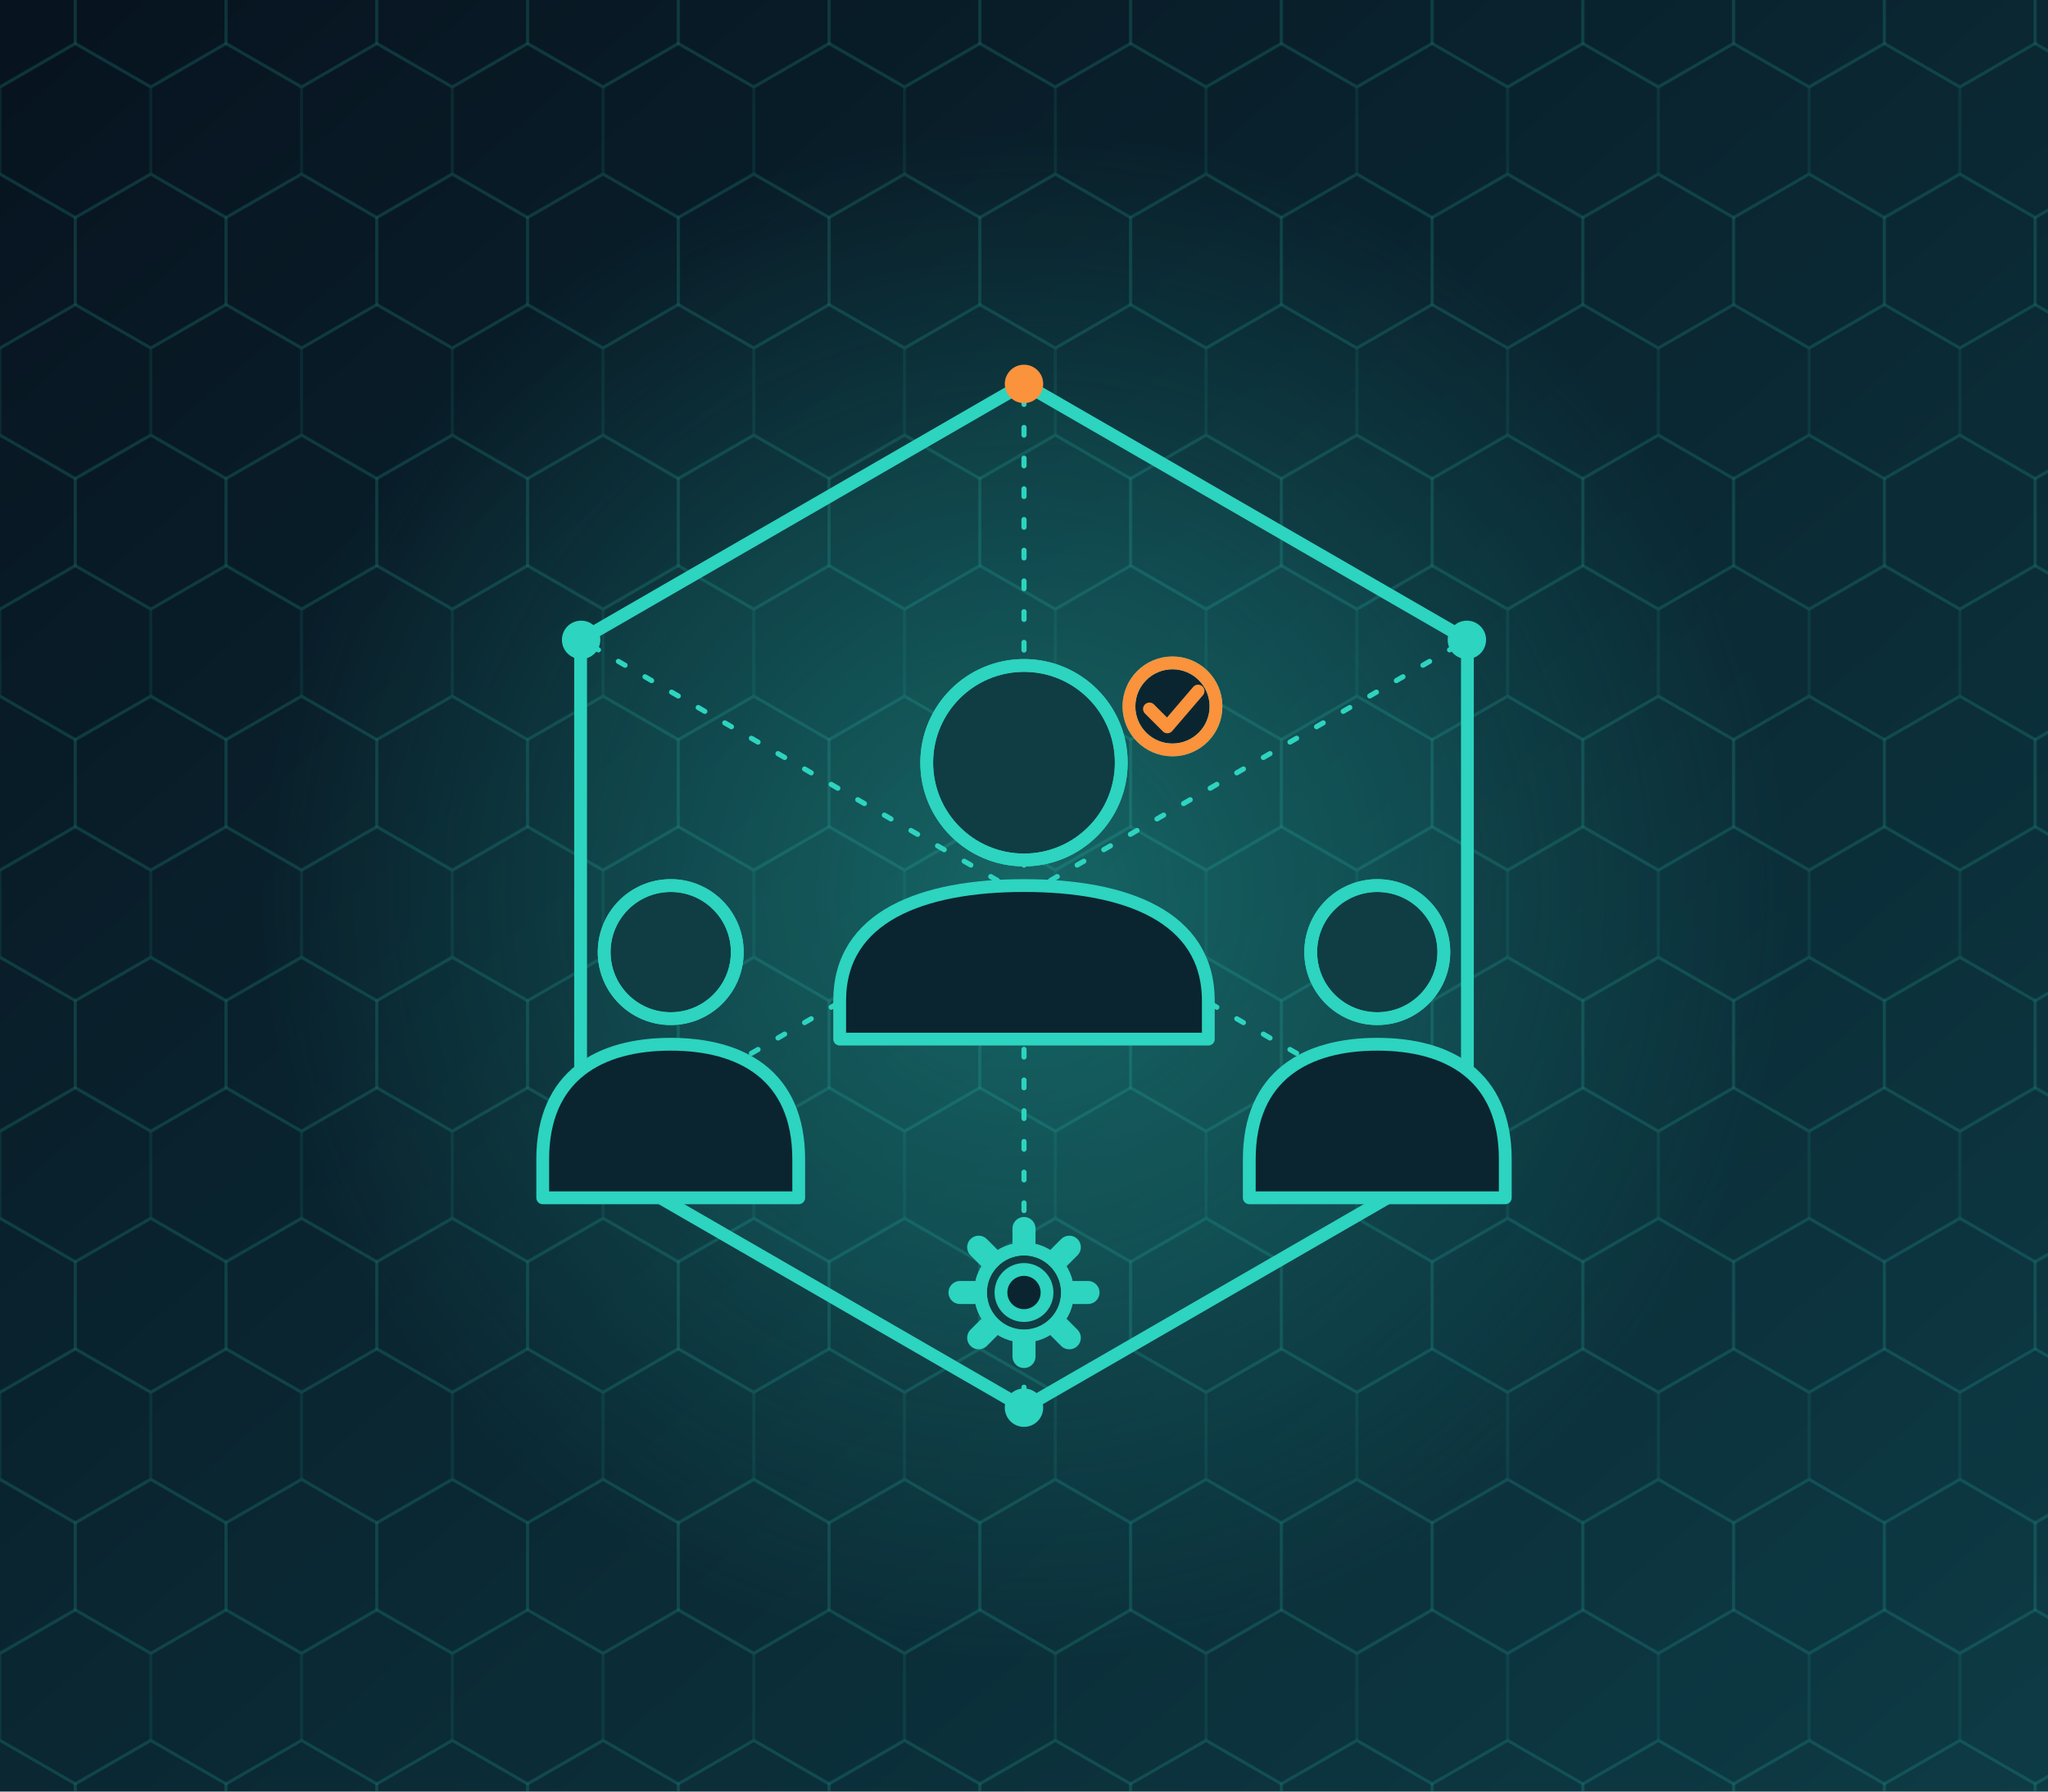
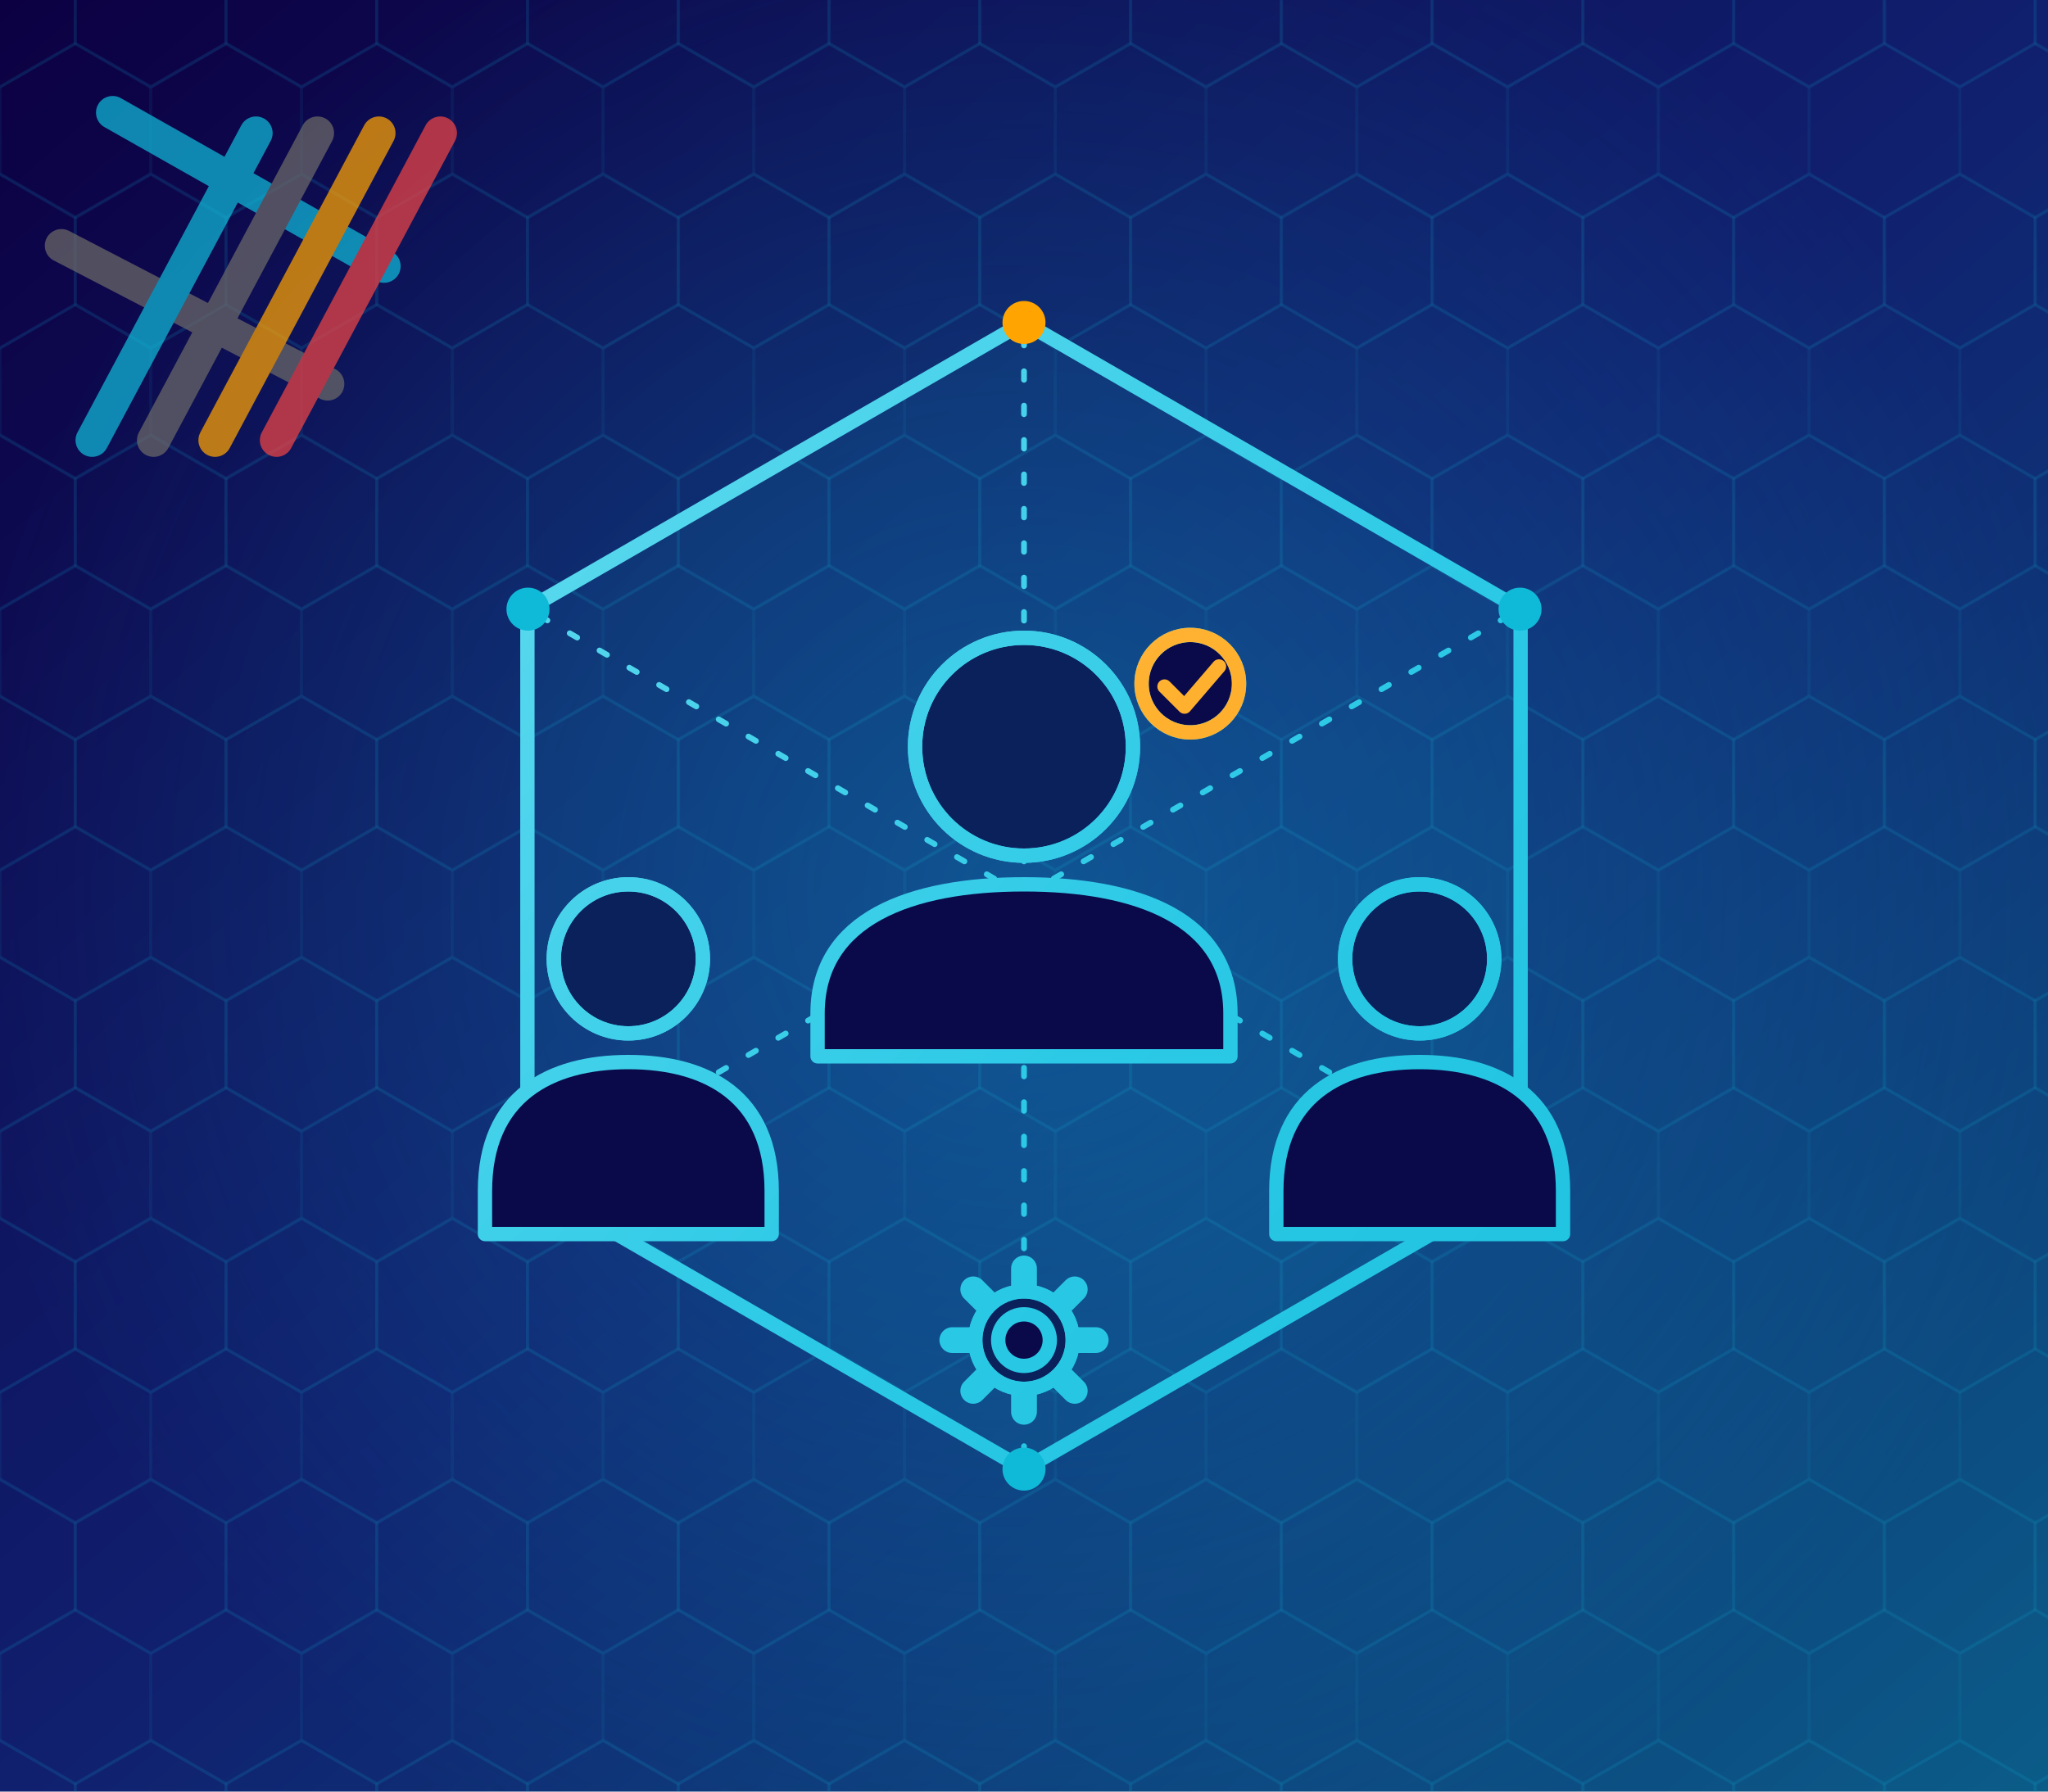
<svg xmlns="http://www.w3.org/2000/svg" viewBox="0 0 800 700" role="img" aria-label="Team connected through technology">
  <defs>
    <linearGradient id="bg" x1="0" y1="0" x2="1" y2="1">
-       <stop offset="0" stop-color="#07131f" />
-       <stop offset="1" stop-color="#0d3b45" />
+       <stop offset="0" stop-color="#0C0042" />
+       <stop offset="0.5" stop-color="#101F6E" />
+       <stop offset="1" stop-color="#0B5C88" />
    </linearGradient>
-     <radialGradient id="gl" cx="0.5" cy="0.5" r="0.5">
-       <stop offset="0" stop-color="#2dd4bf" stop-opacity="0.32" />
-       <stop offset="1" stop-color="#2dd4bf" stop-opacity="0" />
+     <linearGradient id="gS" gradientUnits="userSpaceOnUse" x1="0" y1="0" x2="800" y2="700">
+       <stop offset="0" stop-color="#8FEAF7" />
+       <stop offset="0.55" stop-color="#2BC9E6" />
+       <stop offset="1" stop-color="#0FBAD8" />
+     </linearGradient>
+     <linearGradient id="gO" gradientUnits="userSpaceOnUse" x1="0" y1="0" x2="800" y2="700">
+       <stop offset="0" stop-color="#FFE29A" />
+       <stop offset="0.5" stop-color="#FFB02E" />
+       <stop offset="1" stop-color="#F58B3A" />
+     </linearGradient>
+     <radialGradient id="glC" cx="0.5" cy="0.5" r="0.5">
+       <stop offset="0" stop-color="#0FBAD8" stop-opacity="0.30" />
+       <stop offset="1" stop-color="#0FBAD8" stop-opacity="0" />
+     </radialGradient>
+     <radialGradient id="glO" cx="0.5" cy="0.5" r="0.5">
+       <stop offset="0" stop-color="#FFA400" stop-opacity="0.24" />
+       <stop offset="1" stop-color="#FFA400" stop-opacity="0" />
    </radialGradient>
    <pattern id="hx" width="58.89" height="102" patternUnits="userSpaceOnUse">
-       <g fill="none" stroke="#2dd4bf" stroke-opacity="0.09" stroke-width="1.2">
+       <g fill="none" stroke="#0FBAD8" stroke-opacity="0.08" stroke-width="1.2">
        <polygon points="0.0,-34.0 29.4,-17.0 29.4,17.0 0.0,34.0 -29.4,17.0 -29.4,-17.0" />
        <polygon points="58.9,-34.0 88.3,-17.0 88.3,17.0 58.9,34.0 29.4,17.0 29.4,-17.0" />
        <polygon points="0.0,68.0 29.4,85.0 29.4,119.0 0.0,136.0 -29.4,119.0 -29.4,85.0" />
        <polygon points="58.9,68.0 88.3,85.0 88.3,119.0 58.9,136.0 29.4,119.0 29.4,85.0" />
        <polygon points="29.4,17.0 58.9,34.0 58.9,68.0 29.4,85.0 0.0,68.0 0.0,34.0" />
      </g>
    </pattern>
  </defs>
  <rect width="800" height="700" fill="url(#bg)" />
  <rect width="800" height="700" fill="url(#hx)" />
-   <circle cx="400" cy="350" r="300" fill="url(#gl)" />
-   <g fill="none" stroke="#2dd4bf" stroke-width="5" stroke-linecap="round" stroke-linejoin="round">
-     <polygon points="400.0,150.0 573.2,250.0 573.2,450.0 400.0,550.0 226.8,450.0 226.8,250.0" fill="rgba(45,212,191,0.06)" />
-     <line x1="400" y1="350" x2="400" y2="150" stroke="#2dd4bf" stroke-width="2" stroke-dasharray="3 9" />
-     <line x1="400" y1="350" x2="573" y2="250" stroke="#2dd4bf" stroke-width="2" stroke-dasharray="3 9" />
-     <line x1="400" y1="350" x2="573" y2="450" stroke="#2dd4bf" stroke-width="2" stroke-dasharray="3 9" />
-     <line x1="400" y1="350" x2="400" y2="550" stroke="#2dd4bf" stroke-width="2" stroke-dasharray="3 9" />
-     <line x1="400" y1="350" x2="227" y2="450" stroke="#2dd4bf" stroke-width="2" stroke-dasharray="3 9" />
-     <line x1="400" y1="350" x2="227" y2="250" stroke="#2dd4bf" stroke-width="2" stroke-dasharray="3 9" />
-     <circle cx="400" cy="150" r="7" fill="#fb923c" stroke="#fb923c" stroke-width="1" />
-     <circle cx="573" cy="250" r="7" fill="#2dd4bf" stroke="#2dd4bf" stroke-width="1" />
-     <circle cx="573" cy="450" r="7" fill="#fb923c" stroke="#fb923c" stroke-width="1" />
-     <circle cx="400" cy="550" r="7" fill="#2dd4bf" stroke="#2dd4bf" stroke-width="1" />
-     <circle cx="227" cy="450" r="7" fill="#fb923c" stroke="#fb923c" stroke-width="1" />
-     <circle cx="227" cy="250" r="7" fill="#2dd4bf" stroke="#2dd4bf" stroke-width="1" />
-     <path d="M212 468V453C212 420 234.5 408 262 408C289.5 408 312 420 312 453V468Z" fill="#0b2530" stroke="none" />
-     <path d="M212 468V453C212 420 234.5 408 262 408C289.5 408 312 420 312 453V468Z" fill="none" />
-     <circle cx="262" cy="372" r="26" fill="#0b2530" />
-     <circle cx="262" cy="372" r="26" fill="rgba(45,212,191,0.14)" />
-     <path d="M488 468V453C488 420 510.5 408 538 408C565.5 408 588 420 588 453V468Z" fill="#0b2530" stroke="none" />
-     <path d="M488 468V453C488 420 510.5 408 538 408C565.5 408 588 420 588 453V468Z" fill="none" />
-     <circle cx="538" cy="372" r="26" fill="#0b2530" />
-     <circle cx="538" cy="372" r="26" fill="rgba(45,212,191,0.14)" />
-     <path d="M328 406V391C328 358 360.4 346 400 346C439.6 346 472 358 472 391V406Z" fill="#0b2530" stroke="none" />
-     <path d="M328 406V391C328 358 360.4 346 400 346C439.6 346 472 358 472 391V406Z" fill="none" />
-     <circle cx="400" cy="298" r="38" fill="#0b2530" />
-     <circle cx="400" cy="298" r="38" fill="rgba(45,212,191,0.14)" />
-     <circle cx="458" cy="276" r="17" fill="#0b2530" />
-     <circle cx="458" cy="276" r="17" fill="none" stroke="#fb923c" />
-     <polyline points="449,277 456,284 468,270" fill="none" stroke="#fb923c" />
-     <line x1="417.0" y1="505.0" x2="425.0" y2="505.0" stroke-width="9" />
-     <line x1="412.0" y1="517.0" x2="417.7" y2="522.7" stroke-width="9" />
-     <line x1="400.0" y1="522.0" x2="400.0" y2="530.0" stroke-width="9" />
-     <line x1="388.0" y1="517.0" x2="382.3" y2="522.7" stroke-width="9" />
-     <line x1="383.0" y1="505.0" x2="375.0" y2="505.0" stroke-width="9" />
-     <line x1="388.0" y1="493.0" x2="382.3" y2="487.3" stroke-width="9" />
-     <line x1="400.0" y1="488.0" x2="400.0" y2="480.0" stroke-width="9" />
-     <line x1="412.0" y1="493.0" x2="417.7" y2="487.3" stroke-width="9" />
-     <circle cx="400" cy="505" r="17" fill="#0b2530" />
-     <circle cx="400" cy="505" r="17" fill="rgba(45,212,191,0.14)" />
-     <circle cx="400" cy="505" r="9" fill="#0b2530" />
+   <circle cx="400" cy="350.0" r="420.0" fill="url(#glC)" />
+   <g stroke-linecap="round" stroke-width="13" opacity="0.72" fill="none">
+     <line x1="24" y1="96" x2="128" y2="150" stroke="#6B6A68" />
+     <line x1="44" y1="44" x2="150" y2="104" stroke="#0FBAD8" />
+     <line x1="36" y1="172" x2="100" y2="52" stroke="#0FBAD8" />
+     <line x1="60" y1="172" x2="124" y2="52" stroke="#6B6A68" />
+     <line x1="84" y1="172" x2="148" y2="52" stroke="#FFA400" />
+     <line x1="108" y1="172" x2="172" y2="52" stroke="#EF4444" />
+   </g>
+   <g transform="translate(400 350.0) scale(1.12) translate(-400 -350.0)">
+     <g fill="none" stroke="url(#gS)" stroke-width="5" stroke-linecap="round" stroke-linejoin="round">
+       <polygon points="400.0,150.0 573.2,250.0 573.2,450.0 400.0,550.0 226.8,450.0 226.8,250.0" fill="rgba(15,186,216,0.07)" />
+       <line x1="400" y1="350" x2="400" y2="150" stroke="url(#gS)" stroke-width="2" stroke-dasharray="3 9" />
+       <line x1="400" y1="350" x2="573" y2="250" stroke="url(#gS)" stroke-width="2" stroke-dasharray="3 9" />
+       <line x1="400" y1="350" x2="573" y2="450" stroke="url(#gS)" stroke-width="2" stroke-dasharray="3 9" />
+       <line x1="400" y1="350" x2="400" y2="550" stroke="url(#gS)" stroke-width="2" stroke-dasharray="3 9" />
+       <line x1="400" y1="350" x2="227" y2="450" stroke="url(#gS)" stroke-width="2" stroke-dasharray="3 9" />
+       <line x1="400" y1="350" x2="227" y2="250" stroke="url(#gS)" stroke-width="2" stroke-dasharray="3 9" />
+       <circle cx="400" cy="150" r="7" fill="#FFA400" stroke="#FFA400" stroke-width="1" />
+       <circle cx="573" cy="250" r="7" fill="#0FBAD8" stroke="#0FBAD8" stroke-width="1" />
+       <circle cx="573" cy="450" r="7" fill="#FFA400" stroke="#FFA400" stroke-width="1" />
+       <circle cx="400" cy="550" r="7" fill="#0FBAD8" stroke="#0FBAD8" stroke-width="1" />
+       <circle cx="227" cy="450" r="7" fill="#FFA400" stroke="#FFA400" stroke-width="1" />
+       <circle cx="227" cy="250" r="7" fill="#0FBAD8" stroke="#0FBAD8" stroke-width="1" />
+       <path d="M212 468V453C212 420 234.5 408 262 408C289.5 408 312 420 312 453V468Z" fill="#0A0A4A" stroke="none" />
+       <path d="M212 468V453C212 420 234.5 408 262 408C289.5 408 312 420 312 453V468Z" fill="none" />
+       <circle cx="262" cy="372" r="26" fill="#0A0A4A" />
+       <circle cx="262" cy="372" r="26" fill="rgba(15,186,216,0.13)" />
+       <path d="M488 468V453C488 420 510.5 408 538 408C565.5 408 588 420 588 453V468Z" fill="#0A0A4A" stroke="none" />
+       <path d="M488 468V453C488 420 510.5 408 538 408C565.5 408 588 420 588 453V468Z" fill="none" />
+       <circle cx="538" cy="372" r="26" fill="#0A0A4A" />
+       <circle cx="538" cy="372" r="26" fill="rgba(15,186,216,0.13)" />
+       <path d="M328 406V391C328 358 360.4 346 400 346C439.6 346 472 358 472 391V406Z" fill="#0A0A4A" stroke="none" />
+       <path d="M328 406V391C328 358 360.4 346 400 346C439.6 346 472 358 472 391V406Z" fill="none" />
+       <circle cx="400" cy="298" r="38" fill="#0A0A4A" />
+       <circle cx="400" cy="298" r="38" fill="rgba(15,186,216,0.13)" />
+       <circle cx="458" cy="276" r="17" fill="#0A0A4A" />
+       <circle cx="458" cy="276" r="17" fill="none" stroke="url(#gO)" />
+       <polyline points="449,277 456,284 468,270" fill="none" stroke="url(#gO)" />
+       <line x1="417.0" y1="505.0" x2="425.0" y2="505.0" stroke-width="9" />
+       <line x1="412.0" y1="517.0" x2="417.7" y2="522.7" stroke-width="9" />
+       <line x1="400.0" y1="522.0" x2="400.0" y2="530.0" stroke-width="9" />
+       <line x1="388.0" y1="517.0" x2="382.3" y2="522.7" stroke-width="9" />
+       <line x1="383.0" y1="505.0" x2="375.0" y2="505.0" stroke-width="9" />
+       <line x1="388.0" y1="493.0" x2="382.3" y2="487.3" stroke-width="9" />
+       <line x1="400.0" y1="488.0" x2="400.0" y2="480.0" stroke-width="9" />
+       <line x1="412.0" y1="493.0" x2="417.7" y2="487.3" stroke-width="9" />
+       <circle cx="400" cy="505" r="17" fill="#0A0A4A" />
+       <circle cx="400" cy="505" r="17" fill="rgba(15,186,216,0.13)" />
+       <circle cx="400" cy="505" r="9" fill="#0A0A4A" />
+     </g>
  </g>
</svg>
